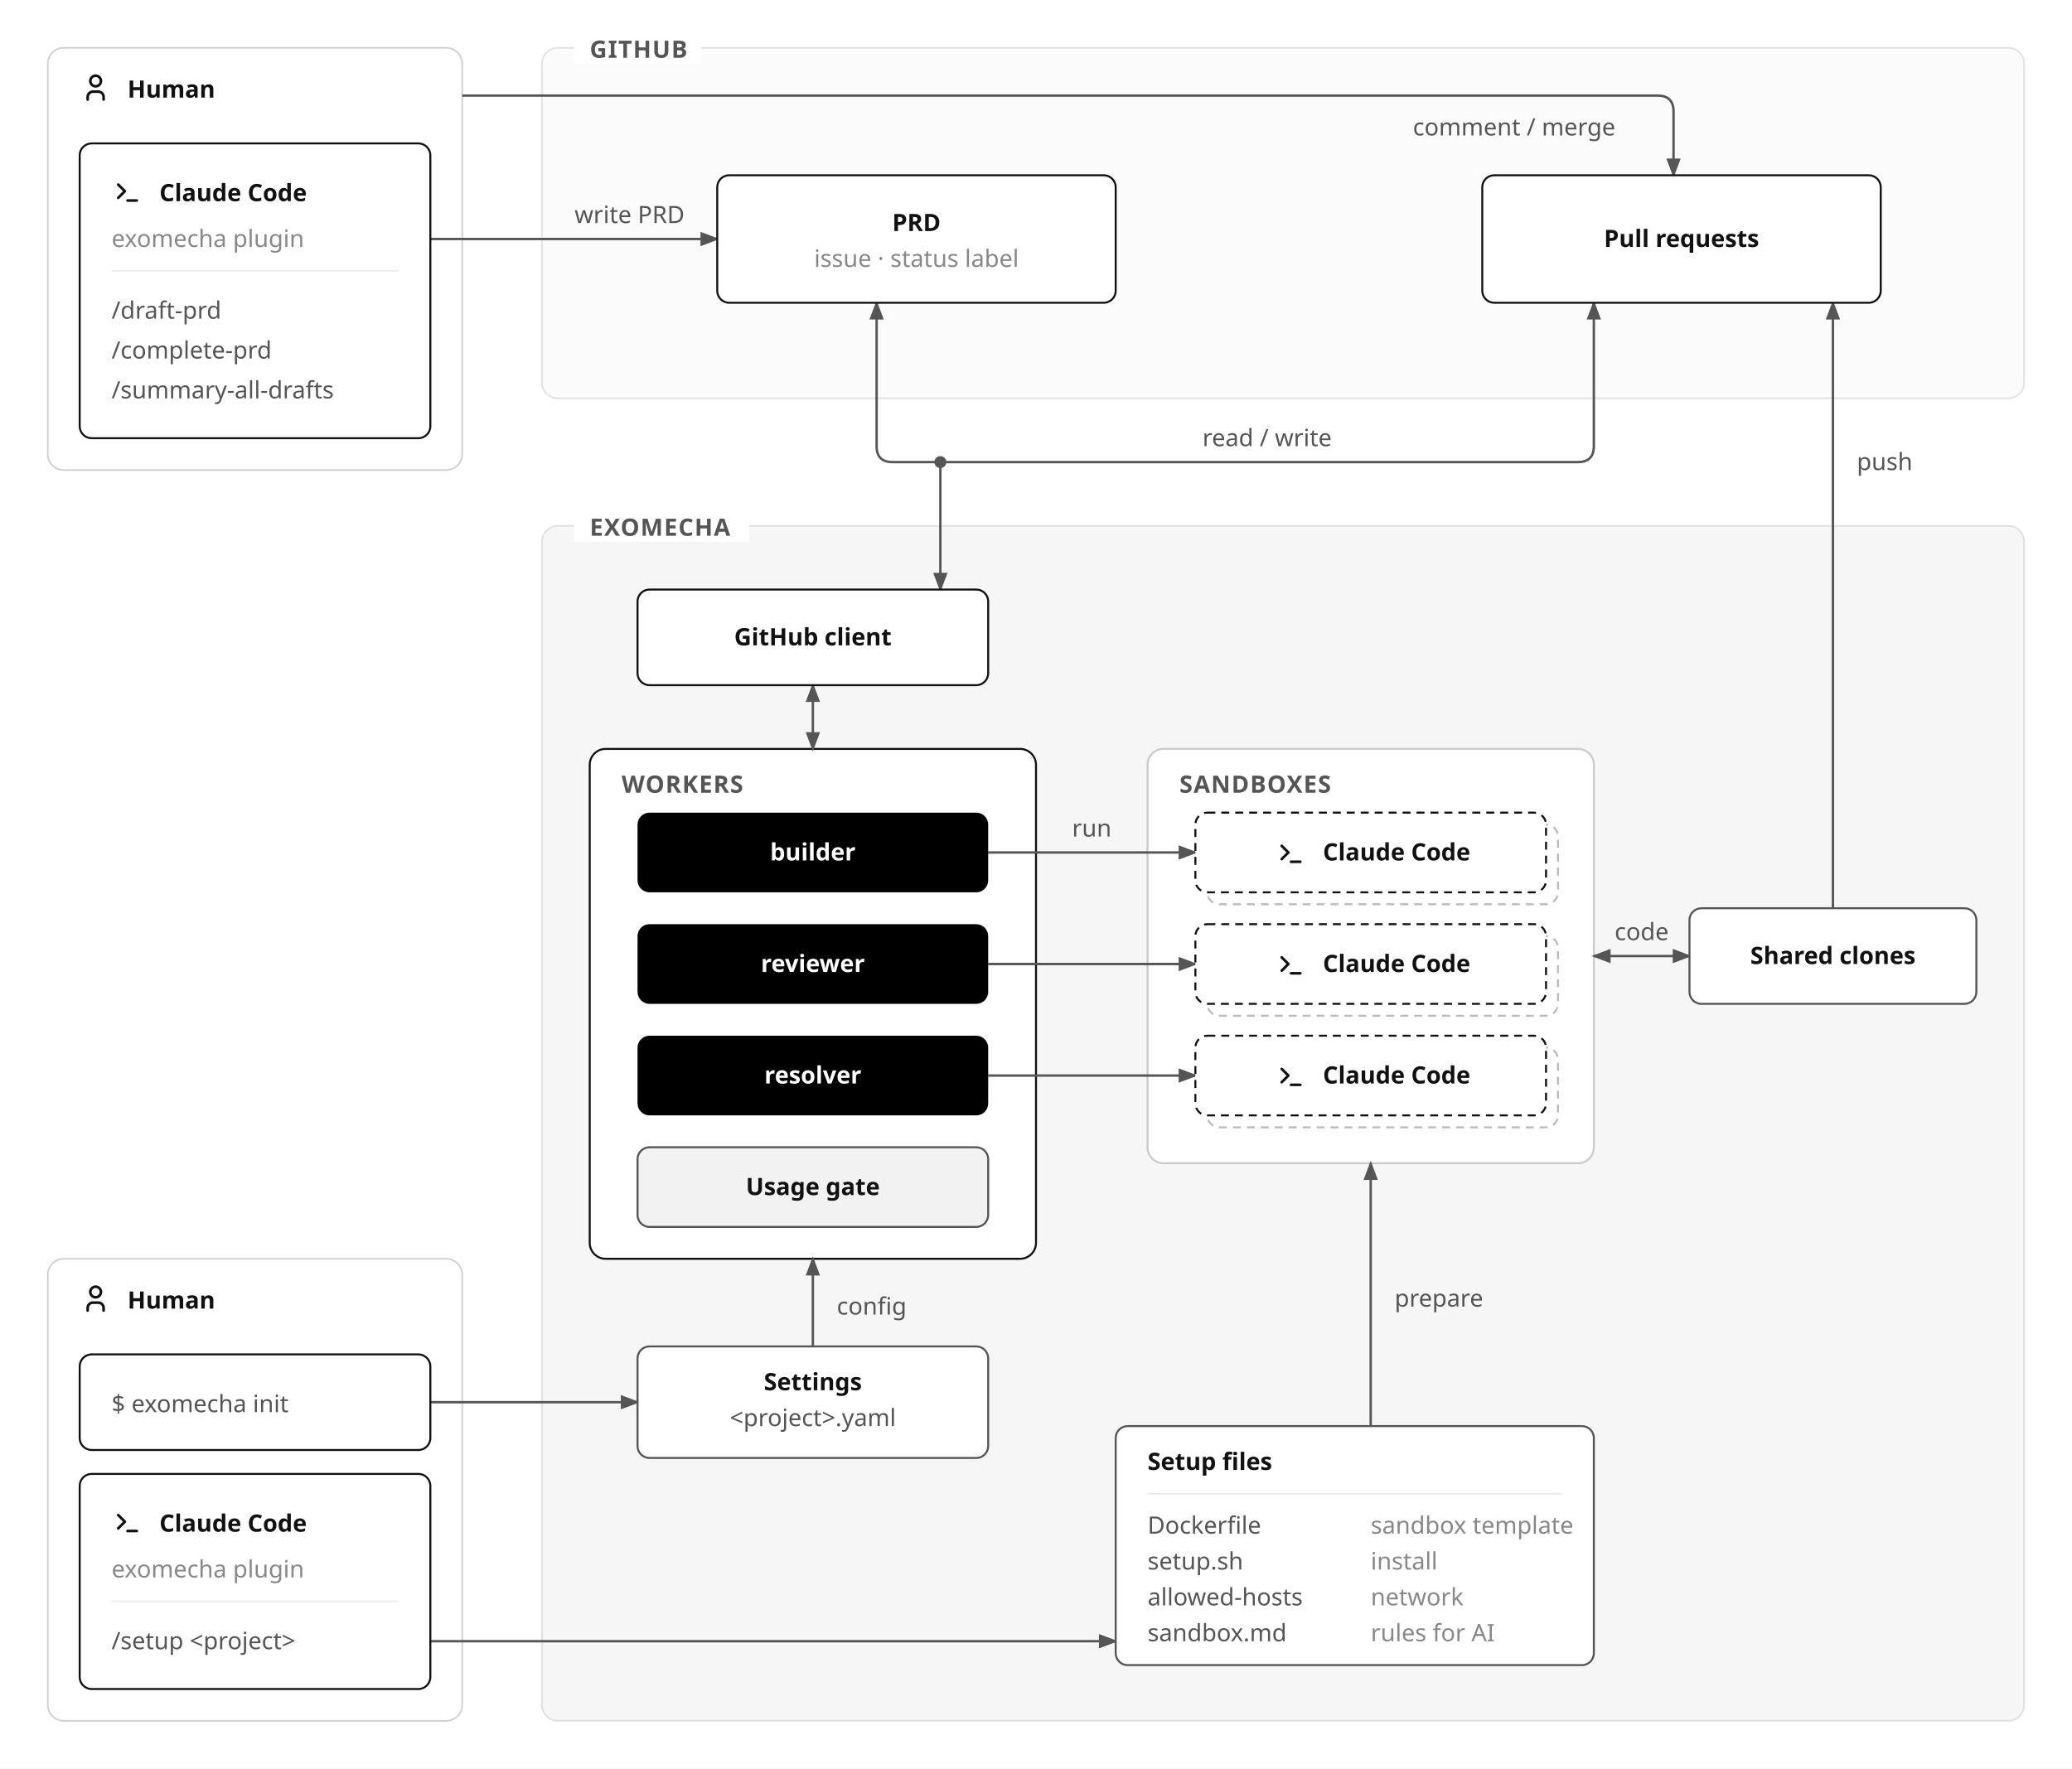
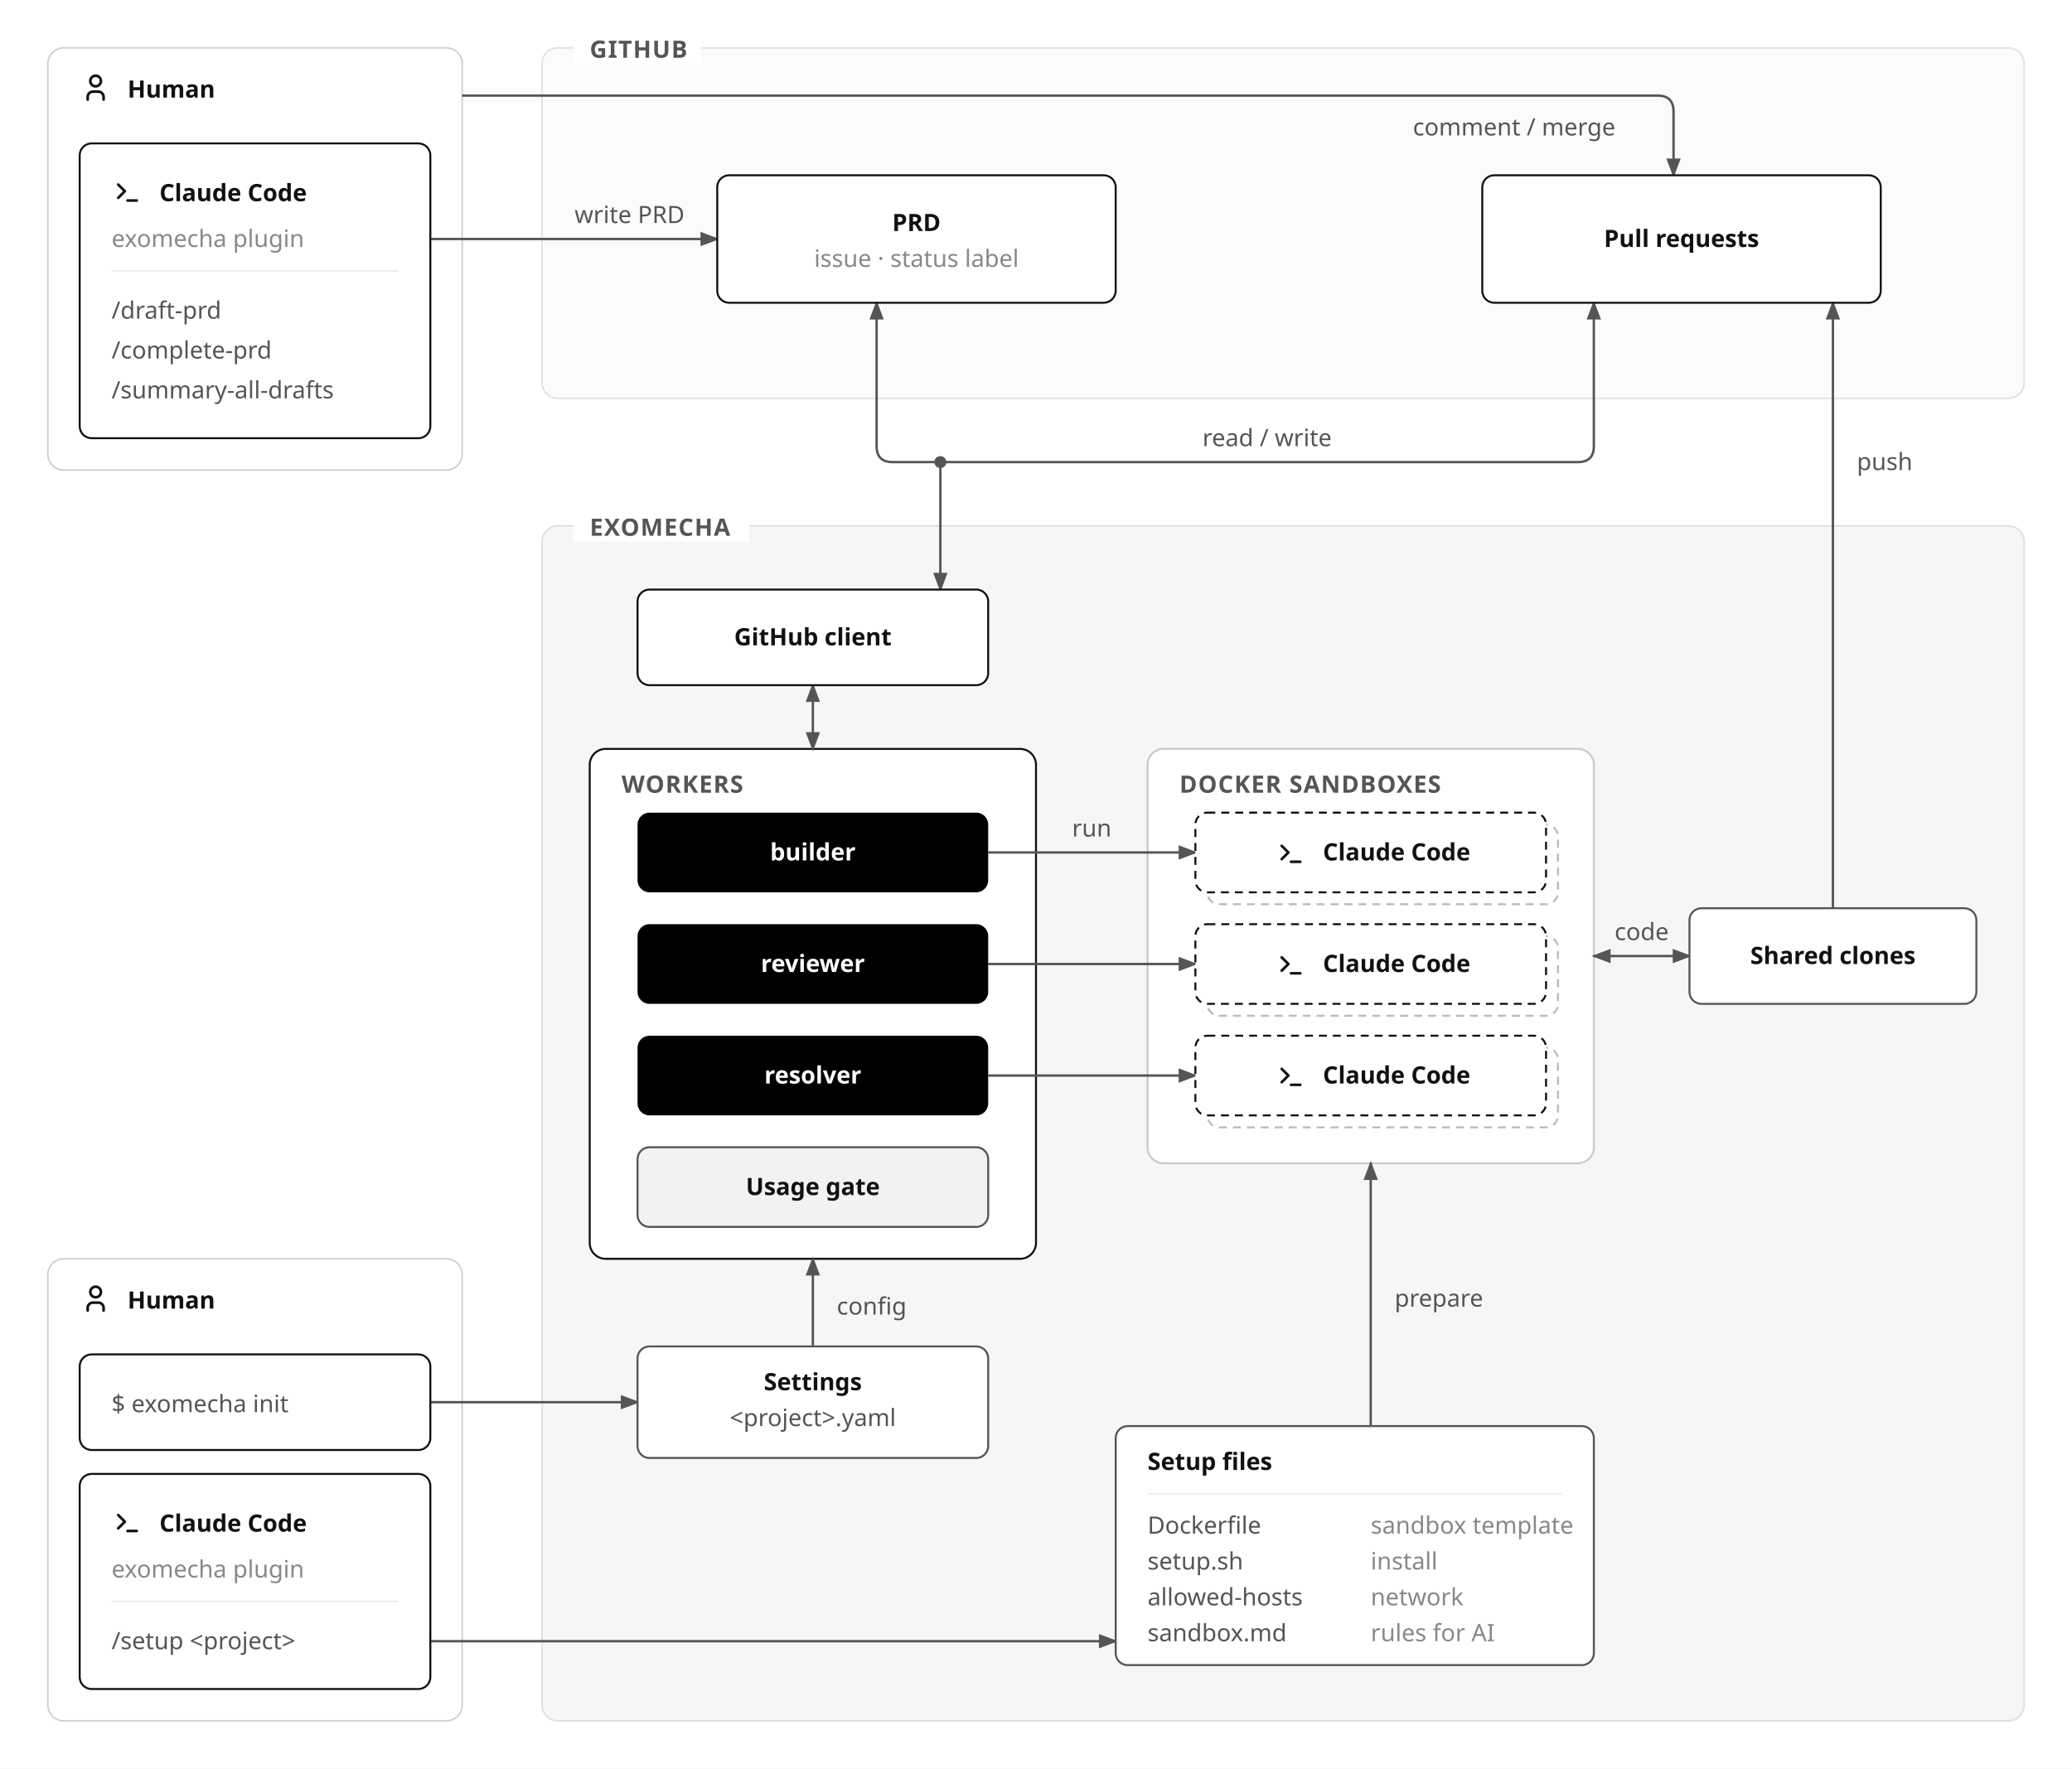
<svg xmlns="http://www.w3.org/2000/svg" width="1040" height="888" viewBox="0 0 1040 888" role="img" aria-labelledby="exomecha-overview-title exomecha-overview-desc">
  <defs>
    <style>
      text {
      font-family: -apple-system, BlinkMacSystemFont, "Segoe UI", "Noto Sans", Helvetica, Arial, sans-serif;
      font-size: 12px;
    }
      .zone { font-weight: 600; fill: #555555; letter-spacing: 0.04em; }
      .name { font-weight: 600; fill: #111111; }
      .center { text-anchor: middle; }
      .sub { fill: #888888; }
      .mono { fill: #555555; font-family: ui-monospace, SFMono-Regular, "SF Mono", Menlo, Consolas, monospace !important; }
      .say { fill: #555555; }
    </style>
    <marker id="arrow" markerWidth="8" markerHeight="6" refX="7" refY="3" orient="auto-start-reverse">
      <polygon points="0 0, 8 3, 0 6" fill="#555555" />
    </marker>
    <marker id="arrow-accent" markerWidth="8" markerHeight="6" refX="7" refY="3" orient="auto">
      <polygon points="0 0, 8 3, 0 6" fill="#000000" />
    </marker>
    <marker id="arrow-link" markerWidth="8" markerHeight="6" refX="7" refY="3" orient="auto">
      <polygon points="0 0, 8 3, 0 6" fill="#333333" />
    </marker>
    <g id="claude">
      <svg aria-hidden="true" width="16" height="16" viewBox="0 0 24 24" fill="none" stroke="#111111" stroke-width="2" stroke-linecap="round" stroke-linejoin="round">
        <path d="M5 7l5 5l-5 5" />
        <path d="M12 19l7 0" />
      </svg>
    </g>
    <g id="user">
      <svg aria-hidden="true" width="16" height="16" viewBox="0 0 24 24" fill="none" stroke="#111111" stroke-width="2" stroke-linecap="round" stroke-linejoin="round">
        <path d="M8 7a4 4 0 1 0 8 0a4 4 0 0 0 -8 0" />
        <path d="M6 21v-2a4 4 0 0 1 4 -4h4a4 4 0 0 1 4 4v2" />
      </svg>
    </g>
  </defs>
  <rect width="100%" height="100%" fill="#ffffff" />
  <rect x="24" y="24" width="208" height="212" rx="8" fill="#ffffff" stroke="rgba(17,17,17,0.20)" stroke-width="0.8" />
  <rect x="24" y="632" width="208" height="232" rx="8" fill="#ffffff" stroke="rgba(17,17,17,0.20)" stroke-width="0.8" />
  <rect x="272" y="24" width="744" height="176" rx="8" fill="#fbfbfb" stroke="rgba(17,17,17,0.12)" stroke-width="0.8" />
  <rect x="288" y="16" width="64" height="16" fill="#ffffff" />
  <text class="zone" x="296" y="29">GITHUB</text>
  <rect x="272" y="264" width="744" height="600" rx="8" fill="#f6f6f6" stroke="rgba(17,17,17,0.12)" stroke-width="0.8" />
  <rect x="288" y="256" width="88" height="16" fill="#ffffff" />
  <text class="zone" x="296" y="269">EXOMECHA</text>
  <rect x="296" y="376" width="224" height="256" rx="8" fill="#ffffff" stroke="#111111" stroke-width="1" />
  <text class="zone" x="312" y="398">WORKERS</text>
  <rect x="576" y="376" width="224" height="208" rx="8" fill="#ffffff" stroke="rgba(17,17,17,0.20)" stroke-width="1" />
-   <text class="zone" x="592" y="398">SANDBOXES</text>
+   <text class="zone" x="592" y="398">DOCKER SANDBOXES</text>
  <g fill="none" stroke="#555555" stroke-width="1.2">
    <line x1="216" y1="120" x2="360" y2="120" marker-end="url(#arrow)" />
    <path d="M 232,48 H 832 Q 840,48 840,56 V 88" marker-end="url(#arrow)" />
    <line x1="472" y1="232" x2="472" y2="296" marker-end="url(#arrow)" />
    <path d="M 472,232 H 448 Q 440,232 440,224 V 152" marker-end="url(#arrow)" />
    <path d="M 472,232 H 792 Q 800,232 800,224 V 152" marker-end="url(#arrow)" />
    <line x1="408" y1="376" x2="408" y2="344" marker-start="url(#arrow)" marker-end="url(#arrow)" />
    <line x1="496" y1="428" x2="600" y2="428" marker-end="url(#arrow)" />
    <line x1="496" y1="484" x2="600" y2="484" marker-end="url(#arrow)" />
    <line x1="496" y1="540" x2="600" y2="540" marker-end="url(#arrow)" />
    <line x1="800" y1="480" x2="848" y2="480" marker-start="url(#arrow)" marker-end="url(#arrow)" />
    <line x1="920" y1="456" x2="920" y2="152" marker-end="url(#arrow)" />
    <line x1="408" y1="676" x2="408" y2="632" marker-end="url(#arrow)" />
    <line x1="688" y1="716" x2="688" y2="584" marker-end="url(#arrow)" />
    <line x1="216" y1="704" x2="320" y2="704" marker-end="url(#arrow)" />
    <line x1="216" y1="824" x2="560" y2="824" marker-end="url(#arrow)" />
  </g>
  <circle cx="472" cy="232" r="3" fill="#555555" />
  <text class="say center" x="316" y="112">write PRD</text>
  <text class="say center" x="760" y="68">comment / merge</text>
  <text class="say center" x="636" y="224">read / write</text>
  <text class="say center" x="548" y="420">run</text>
  <text class="say center" x="824" y="472">code</text>
  <text class="say" x="932" y="236">push</text>
  <text class="say" x="420" y="660">config</text>
  <text class="say" x="700" y="656">prepare</text>
  <use href="#user" x="40" y="36" />
  <text class="name" x="64" y="49">Human</text>
  <rect x="40" y="72" width="176" height="148" rx="6" fill="#ffffff" stroke="#111111" stroke-width="1" />
  <use href="#claude" x="56" y="88" />
  <text class="name" x="80" y="101">Claude Code</text>
  <text class="sub" x="56" y="124">exomecha plugin</text>
  <line x1="56" y1="136" x2="200" y2="136" stroke="rgba(17,17,17,0.08)" stroke-width="0.8" />
  <text class="mono" x="56" y="160">/draft-prd</text>
  <text class="mono" x="56" y="180">/complete-prd</text>
  <text class="mono" x="56" y="200">/summary-all-drafts</text>
  <use href="#user" x="40" y="644" />
  <text class="name" x="64" y="657">Human</text>
  <rect x="40" y="680" width="176" height="48" rx="6" fill="#ffffff" stroke="#111111" stroke-width="1" />
  <text class="mono" x="56" y="709">$ exomecha init</text>
  <rect x="40" y="740" width="176" height="108" rx="6" fill="#ffffff" stroke="#111111" stroke-width="1" />
  <use href="#claude" x="56" y="756" />
  <text class="name" x="80" y="769">Claude Code</text>
  <text class="sub" x="56" y="792">exomecha plugin</text>
  <line x1="56" y1="804" x2="200" y2="804" stroke="rgba(17,17,17,0.08)" stroke-width="0.8" />
  <text class="mono" x="56" y="828">/setup &lt;project&gt;</text>
  <g fill="#ffffff" stroke="#111111" stroke-width="1">
    <rect x="360" y="88" width="200" height="64" rx="6" />
    <rect x="744" y="88" width="200" height="64" rx="6" />
  </g>
  <text class="name center" x="460" y="116">PRD</text>
  <text class="sub center" x="460" y="134">issue · status label</text>
  <text class="name center" x="844" y="124">Pull requests</text>
  <rect x="320" y="296" width="176" height="48" rx="6" fill="#ffffff" stroke="#111111" stroke-width="1" />
  <text class="name center" x="408" y="324">GitHub client</text>
  <g fill="#000000">
    <rect x="320" y="408" width="176" height="40" rx="6" />
    <rect x="320" y="464" width="176" height="40" rx="6" />
    <rect x="320" y="520" width="176" height="40" rx="6" />
  </g>
  <g class="name center" style="fill:#ffffff">
    <text x="408" y="432">builder</text>
    <text x="408" y="488">reviewer</text>
    <text x="408" y="544">resolver</text>
  </g>
  <rect x="320" y="576" width="176" height="40" rx="6" fill="#f2f2f2" stroke="#555555" stroke-width="1" />
  <text class="name center" x="408" y="600">Usage gate</text>
  <g fill="#ffffff" stroke="#bbbbbb" stroke-width="1" stroke-dasharray="4,3">
    <rect x="606" y="414" width="176" height="40" rx="6" />
    <rect x="606" y="470" width="176" height="40" rx="6" />
    <rect x="606" y="526" width="176" height="40" rx="6" />
  </g>
  <g fill="#ffffff" stroke="#111111" stroke-width="1" stroke-dasharray="4,3">
    <rect x="600" y="408" width="176" height="40" rx="6" />
    <rect x="600" y="464" width="176" height="40" rx="6" />
    <rect x="600" y="520" width="176" height="40" rx="6" />
  </g>
  <use href="#claude" x="640" y="420" />
  <use href="#claude" x="640" y="476" />
  <use href="#claude" x="640" y="532" />
  <g class="name">
    <text x="664" y="432">Claude Code</text>
    <text x="664" y="488">Claude Code</text>
    <text x="664" y="544">Claude Code</text>
  </g>
  <g fill="#ffffff" stroke="#555555" stroke-width="1">
    <rect x="848" y="456" width="144" height="48" rx="6" />
    <rect x="320" y="676" width="176" height="56" rx="6" />
    <rect x="560" y="716" width="240" height="120" rx="6" />
  </g>
  <text class="name center" x="920" y="484">Shared clones</text>
  <text class="name center" x="408" y="698">Settings</text>
  <text class="mono center" x="408" y="716">&lt;project&gt;.yaml</text>
  <text class="name" x="576" y="738">Setup files</text>
  <line x1="576" y1="750" x2="784" y2="750" stroke="rgba(17,17,17,0.08)" stroke-width="0.8" />
  <text class="mono" x="576" y="770">Dockerfile</text>
  <text class="mono" x="576" y="788">setup.sh</text>
  <text class="mono" x="576" y="806">allowed-hosts</text>
  <text class="mono" x="576" y="824">sandbox.md</text>
  <g class="sub">
    <text x="688" y="770">sandbox template</text>
    <text x="688" y="788">install</text>
    <text x="688" y="806">network</text>
    <text x="688" y="824">rules for AI</text>
  </g>
</svg>
